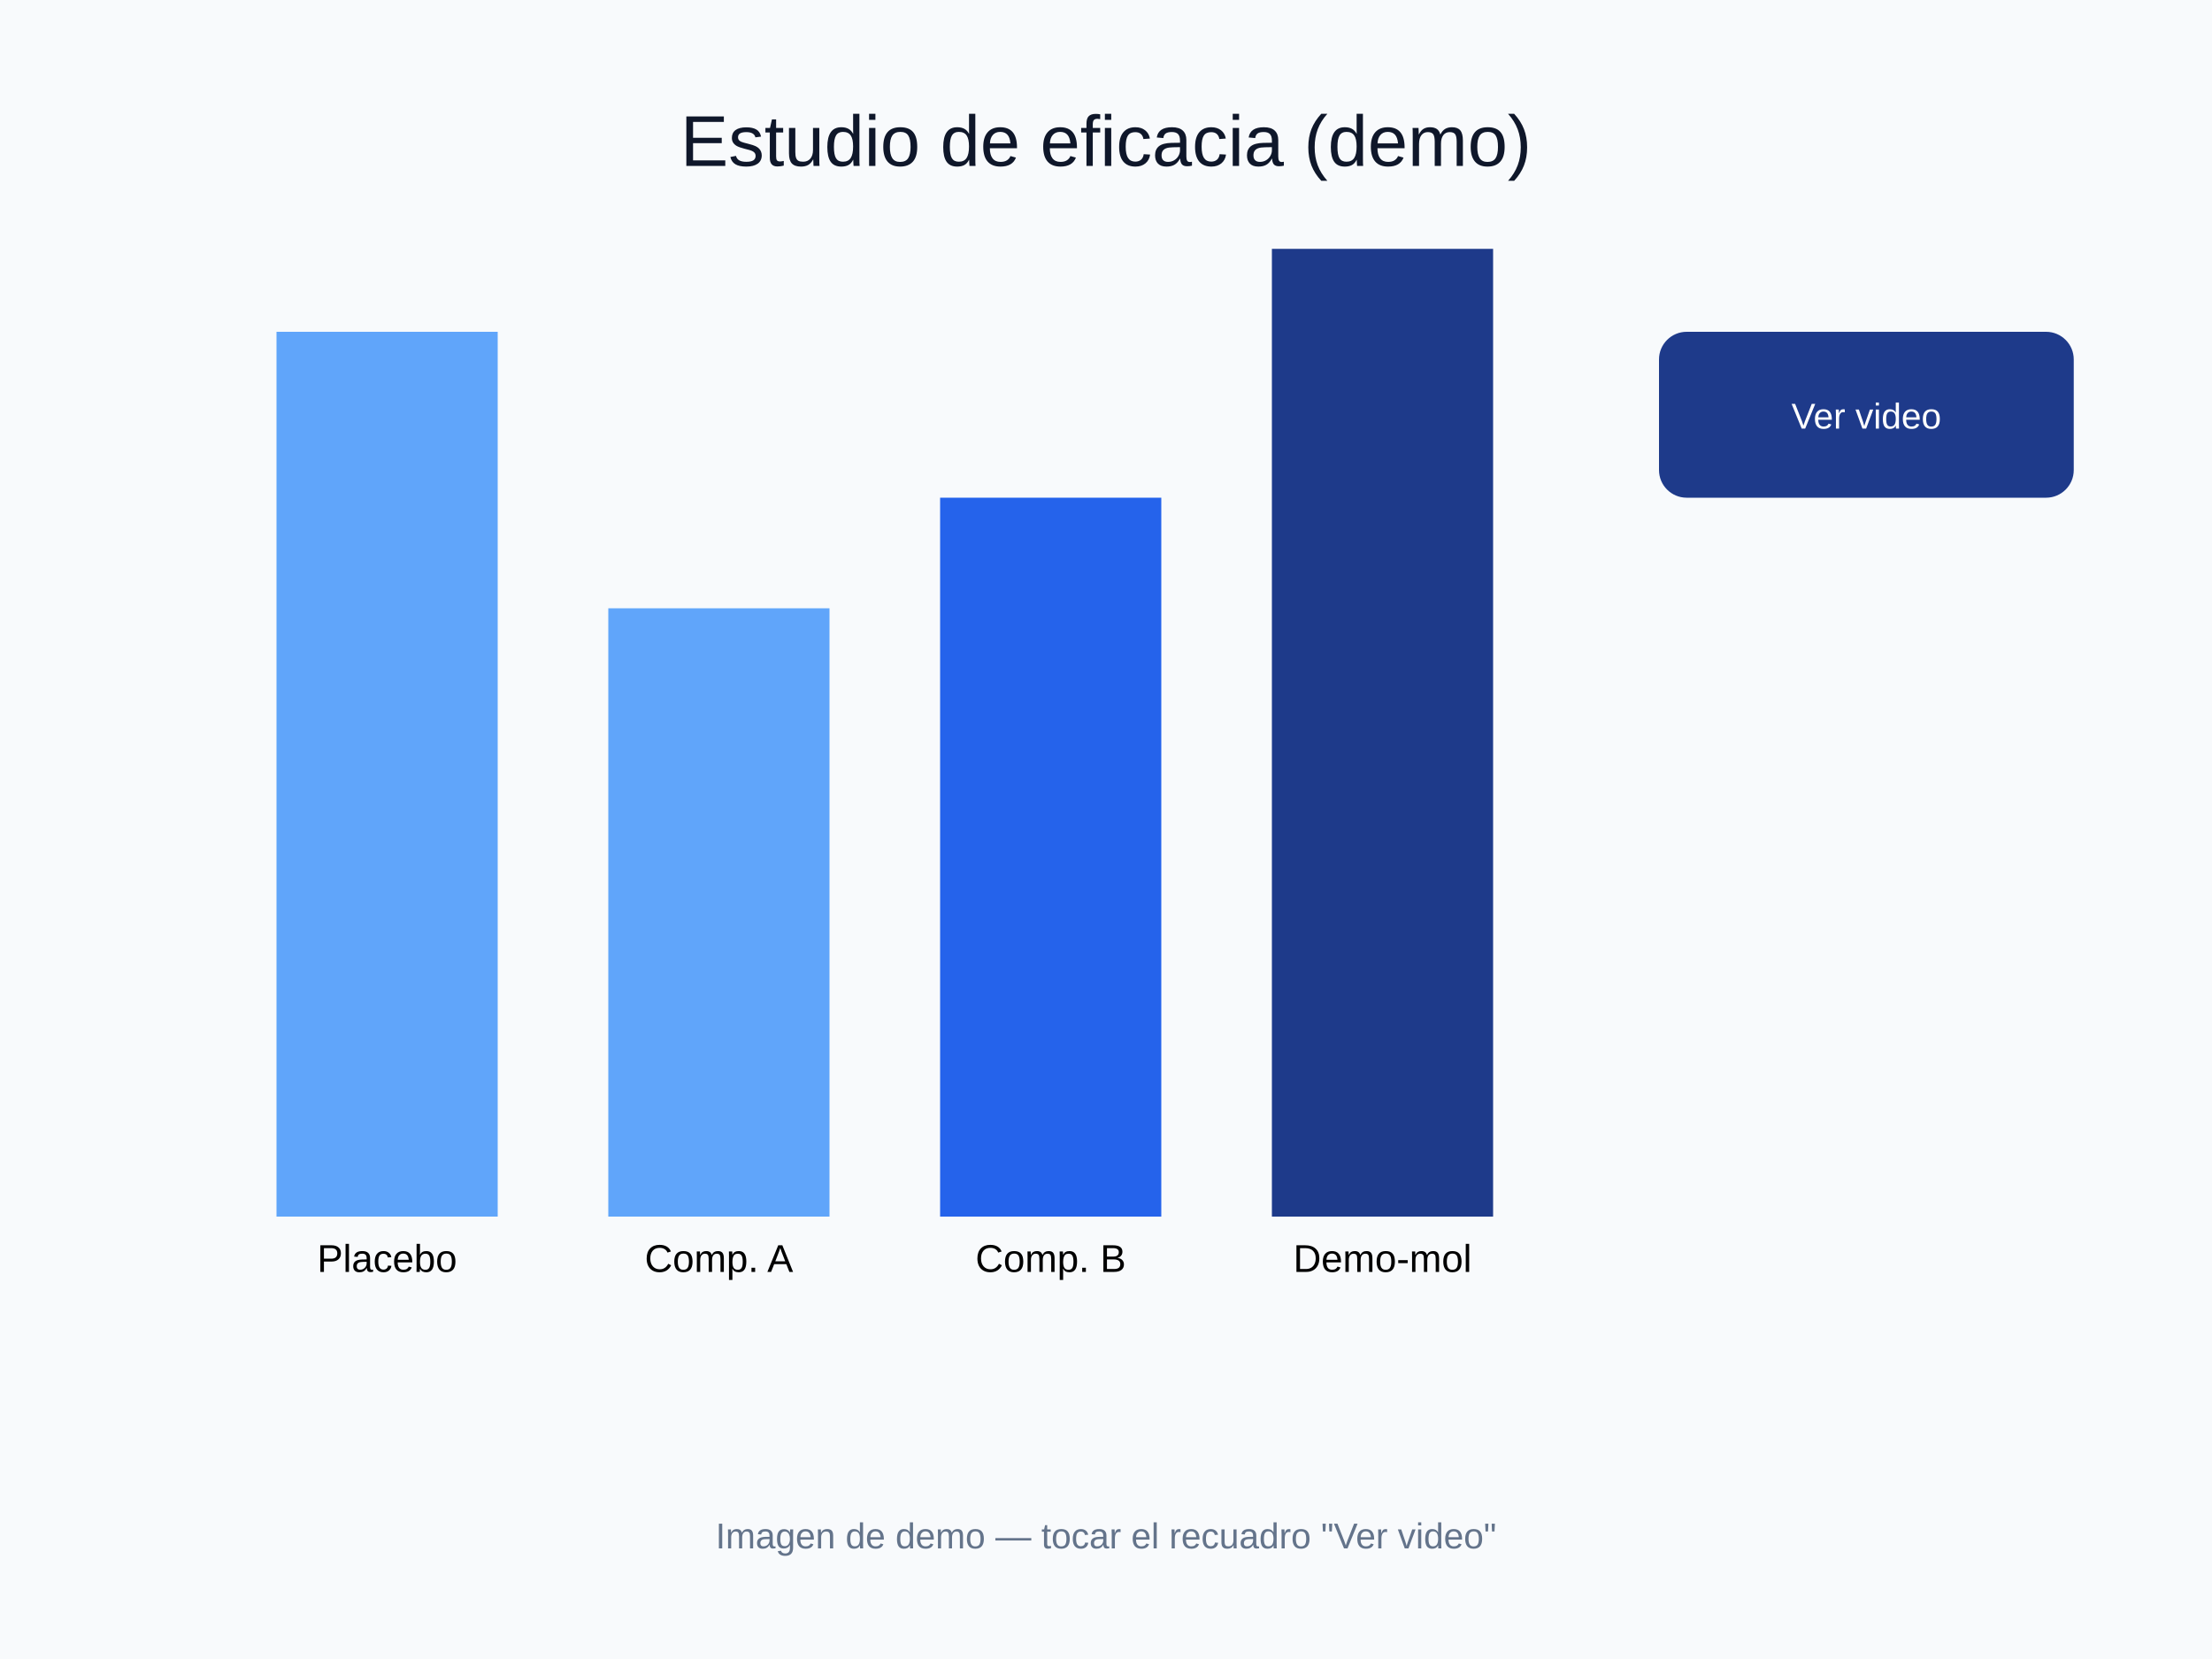
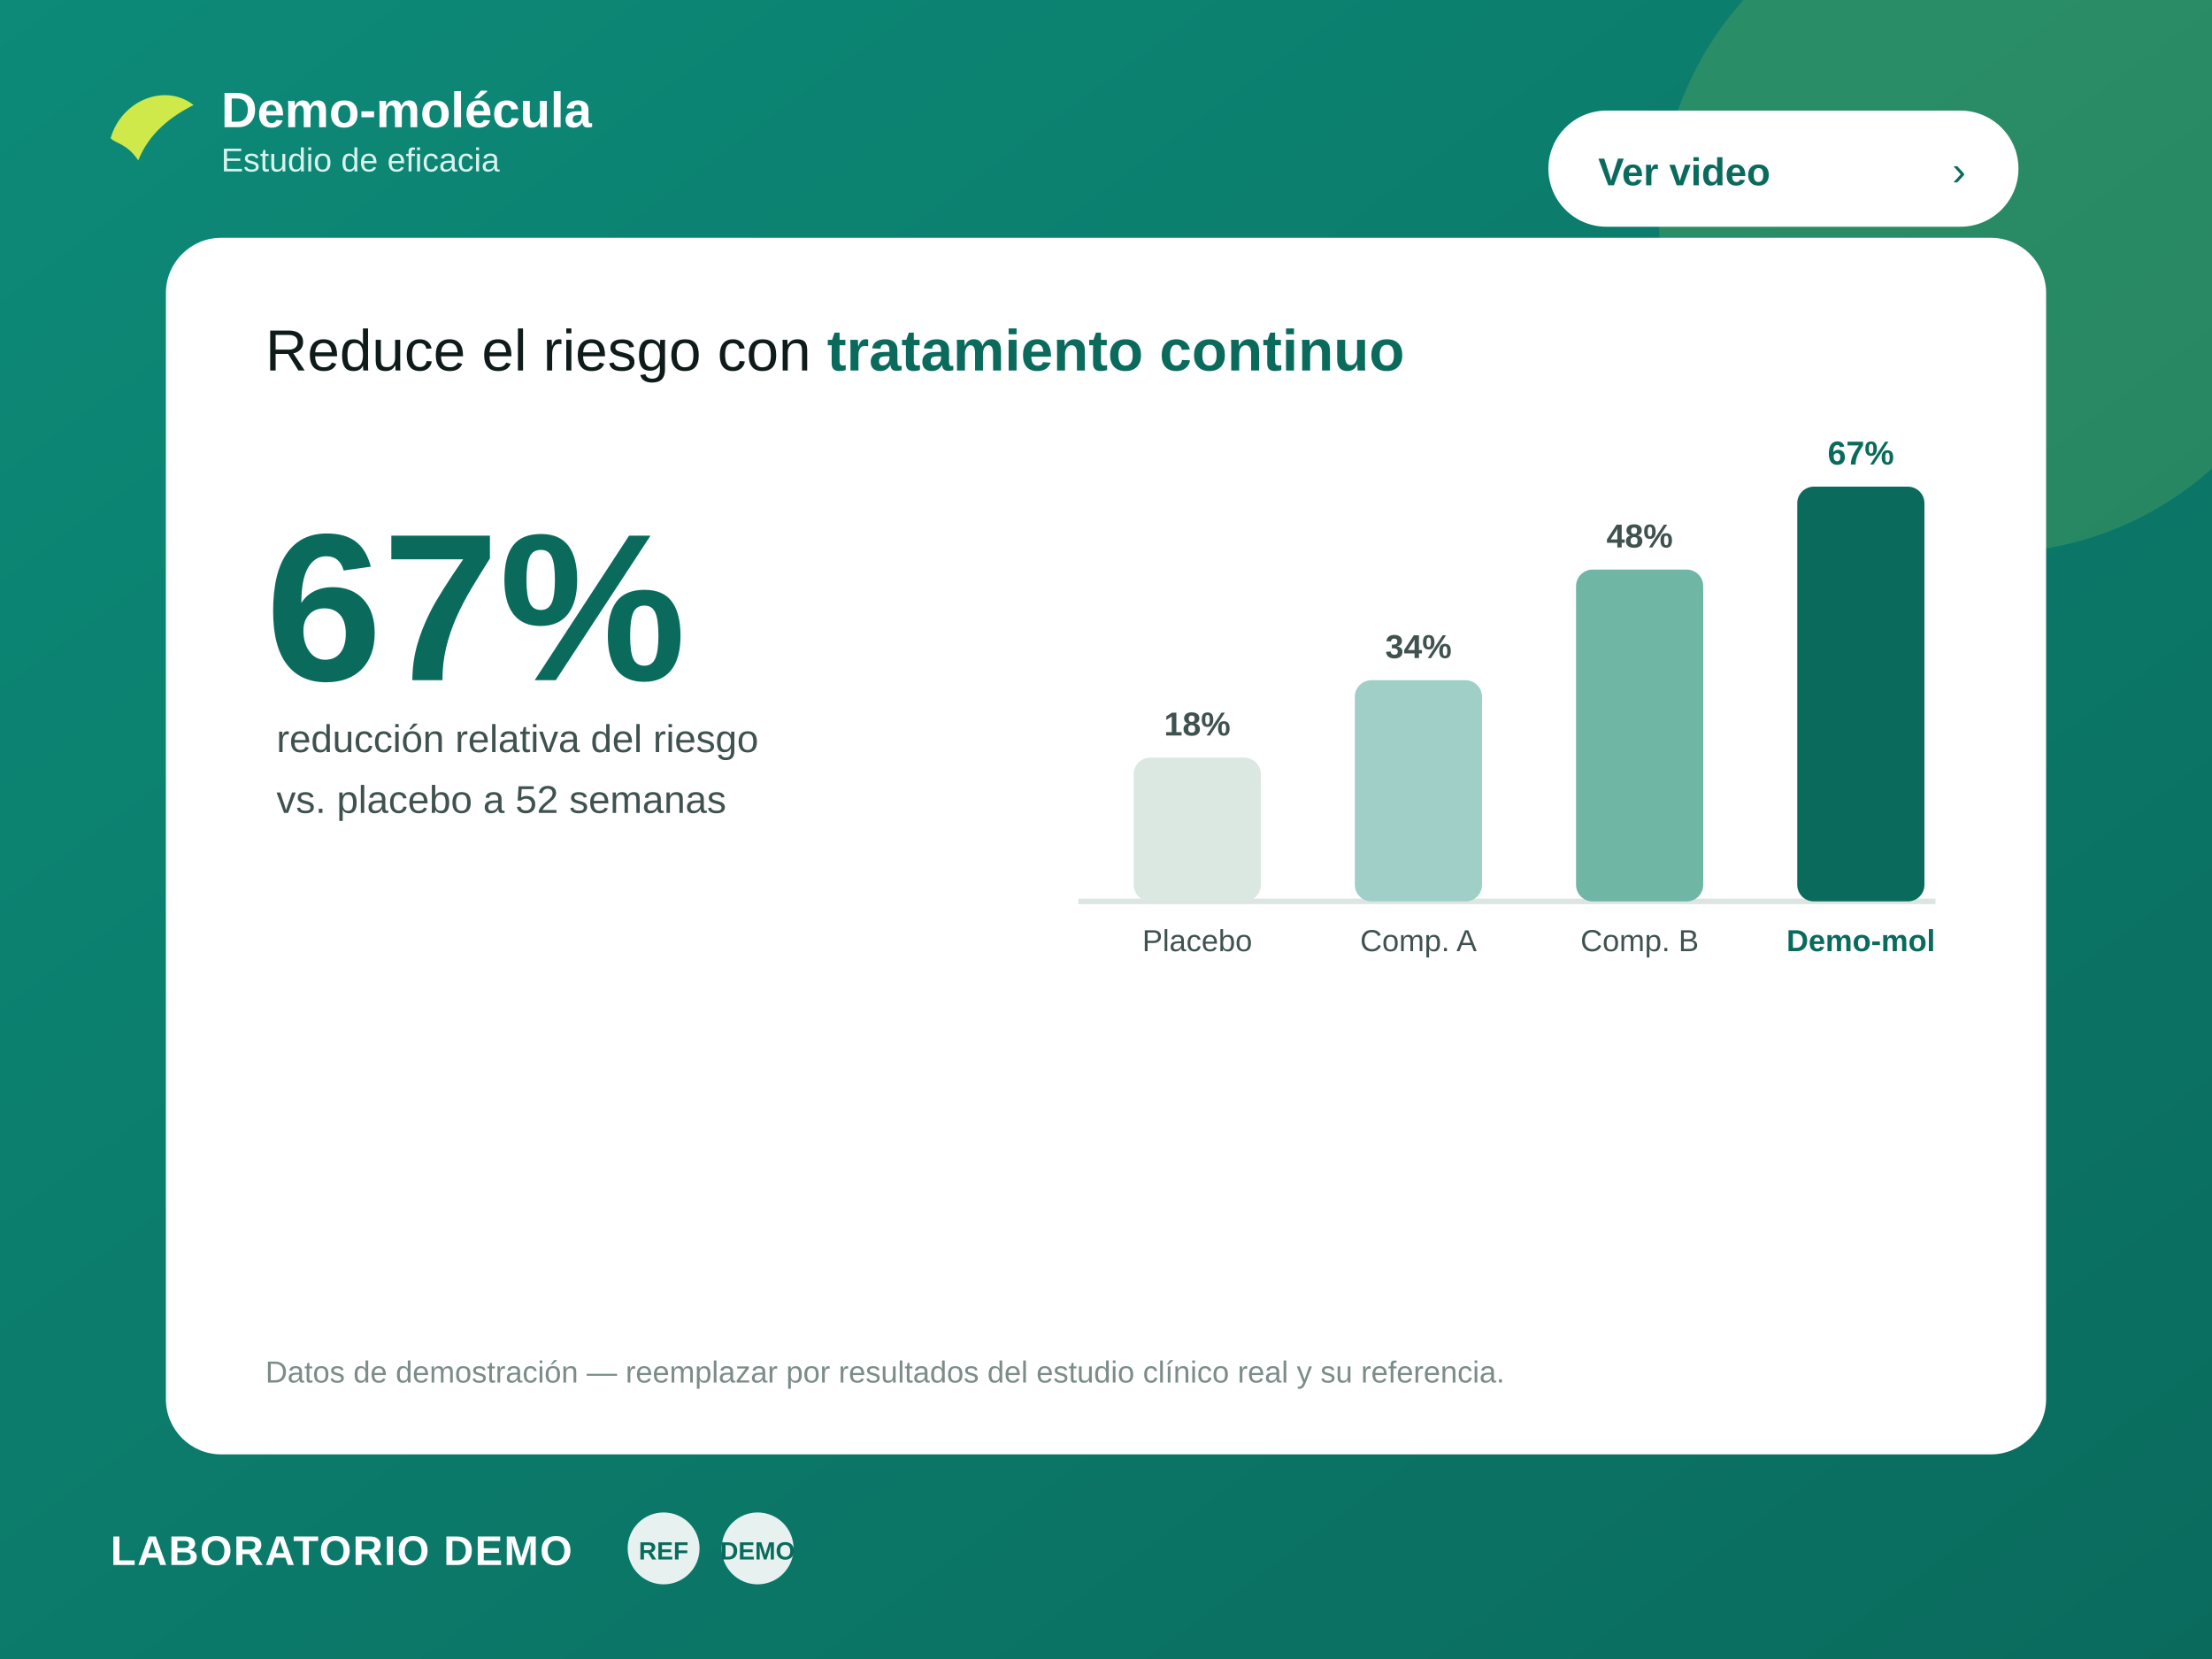
<svg xmlns="http://www.w3.org/2000/svg" viewBox="0 0 800 600">
-   <rect width="800" height="600" fill="#f8fafc" />
-   <text x="400" y="60" font-size="26" fill="#0f172a" text-anchor="middle" font-family="Arial, sans-serif">Estudio de eficacia (demo)</text>
-   <rect x="100" y="120" width="80" height="320" fill="#60a5fa" />
-   <rect x="220" y="220" width="80" height="220" fill="#60a5fa" />
-   <rect x="340" y="180" width="80" height="260" fill="#2563eb" />
-   <rect x="460" y="90" width="80" height="350" fill="#1e3a8a" />
-   <text x="140" y="460" font-size="14" text-anchor="middle" font-family="Arial, sans-serif">Placebo</text>
-   <text x="260" y="460" font-size="14" text-anchor="middle" font-family="Arial, sans-serif">Comp. A</text>
-   <text x="380" y="460" font-size="14" text-anchor="middle" font-family="Arial, sans-serif">Comp. B</text>
-   <text x="500" y="460" font-size="14" text-anchor="middle" font-family="Arial, sans-serif">Demo-mol</text>
-   <rect x="600" y="120" width="150" height="60" rx="10" fill="#1e3a8a" />
-   <text x="675" y="155" font-size="13" fill="#ffffff" text-anchor="middle" font-family="Arial, sans-serif">Ver video</text>
-   <text x="400" y="560" font-size="13" fill="#64748b" text-anchor="middle" font-family="Arial, sans-serif">Imagen de demo — tocar el recuadro "Ver video"</text>
+   <defs>
+     <linearGradient id="cardioBg2" x1="0" y1="0" x2="1" y2="1">
+       <stop offset="0%" stop-color="#0d8a78" />
+       <stop offset="100%" stop-color="#0a6b5d" />
+     </linearGradient>
+   </defs>
+   <rect width="800" height="600" fill="url(#cardioBg2)" />
+   <circle cx="720" cy="80" r="120" fill="#cfe94a" opacity="0.15" />
+   <g transform="translate(40,32)">
+     <path d="M0 18 C4 4 20 -2 30 6 C22 10 14 16 10 26 C6 20 2 20 0 18 Z" fill="#cfe94a" />
+     <text x="40" y="14" font-family="Arial, sans-serif" font-size="18" font-weight="700" fill="#ffffff">Demo-molécula</text>
+     <text x="40" y="30" font-family="Arial, sans-serif" font-size="12" fill="#d7f3ec">Estudio de eficacia</text>
+   </g>
+   <g transform="translate(60,86)">
+     <rect x="0" y="0" width="680" height="440" rx="20" fill="#ffffff" />
+     <text x="36" y="48" font-family="Arial, sans-serif" font-size="21" fill="#0e1b1a">Reduce el riesgo con <tspan font-weight="700" fill="#0a6b5d">tratamiento continuo</tspan>
+     </text>
+     <g transform="translate(36,80)">
+       <text x="0" y="80" font-family="Arial, sans-serif" font-size="76" font-weight="700" fill="#0a6b5d">67%</text>
+       <text x="4" y="106" font-family="Arial, sans-serif" font-size="14" fill="#3f524f">reducción relativa del riesgo</text>
+       <text x="4" y="128" font-family="Arial, sans-serif" font-size="14" fill="#3f524f">vs. placebo a 52 semanas</text>
+     </g>
+     <g transform="translate(330,90)">
+       <line x1="0" y1="150" x2="310" y2="150" stroke="#dde5e2" stroke-width="2" />
+       <g>
+         <rect x="20" y="98" width="46" height="52" rx="6" fill="#dbe8e2" />
+         <text x="43" y="168" font-family="Arial, sans-serif" font-size="11" fill="#3f524f" text-anchor="middle">Placebo</text>
+         <text x="43" y="90" font-family="Arial, sans-serif" font-size="12" font-weight="700" fill="#3f524f" text-anchor="middle">18%</text>
+       </g>
+       <g>
+         <rect x="100" y="70" width="46" height="80" rx="6" fill="#9fcfc6" />
+         <text x="123" y="168" font-family="Arial, sans-serif" font-size="11" fill="#3f524f" text-anchor="middle">Comp. A</text>
+         <text x="123" y="62" font-family="Arial, sans-serif" font-size="12" font-weight="700" fill="#3f524f" text-anchor="middle">34%</text>
+       </g>
+       <g>
+         <rect x="180" y="30" width="46" height="120" rx="6" fill="#6fb6a4" />
+         <text x="203" y="168" font-family="Arial, sans-serif" font-size="11" fill="#3f524f" text-anchor="middle">Comp. B</text>
+         <text x="203" y="22" font-family="Arial, sans-serif" font-size="12" font-weight="700" fill="#3f524f" text-anchor="middle">48%</text>
+       </g>
+       <g>
+         <rect x="260" y="0" width="46" height="150" rx="6" fill="#0a6b5d" />
+         <text x="283" y="168" font-family="Arial, sans-serif" font-size="11" font-weight="600" fill="#0a6b5d" text-anchor="middle">Demo-mol</text>
+         <text x="283" y="-8" font-family="Arial, sans-serif" font-size="12" font-weight="700" fill="#0a6b5d" text-anchor="middle">67%</text>
+       </g>
+     </g>
+     <text x="36" y="414" font-family="Arial, sans-serif" font-size="11" fill="#7b8c89">Datos de demostración — reemplazar por resultados del estudio clínico real y su referencia.</text>
+   </g>
+   <g transform="translate(560,40)">
+     <rect x="0" y="0" width="170" height="42" rx="21" fill="#ffffff" />
+     <text x="18" y="27" font-family="Arial, sans-serif" font-size="14" font-weight="600" fill="#0a6b5d">Ver video</text>
+     <text x="146" y="27" font-family="Arial, sans-serif" font-size="15" fill="#0a6b5d">›</text>
+   </g>
+   <g transform="translate(40,552)" font-family="Arial, sans-serif">
+     <text x="0" y="14" font-size="15" font-weight="700" fill="#ffffff" letter-spacing="0.5">LABORATORIO DEMO</text>
+     <circle cx="200" cy="8" r="13" fill="#ffffff" opacity="0.9" />
+     <text x="200" y="12" font-size="9" font-weight="700" fill="#0a6b5d" text-anchor="middle">REF</text>
+     <circle cx="234" cy="8" r="13" fill="#ffffff" opacity="0.9" />
+     <text x="234" y="12" font-size="9" font-weight="700" fill="#0a6b5d" text-anchor="middle">DEMO</text>
+   </g>
</svg>
